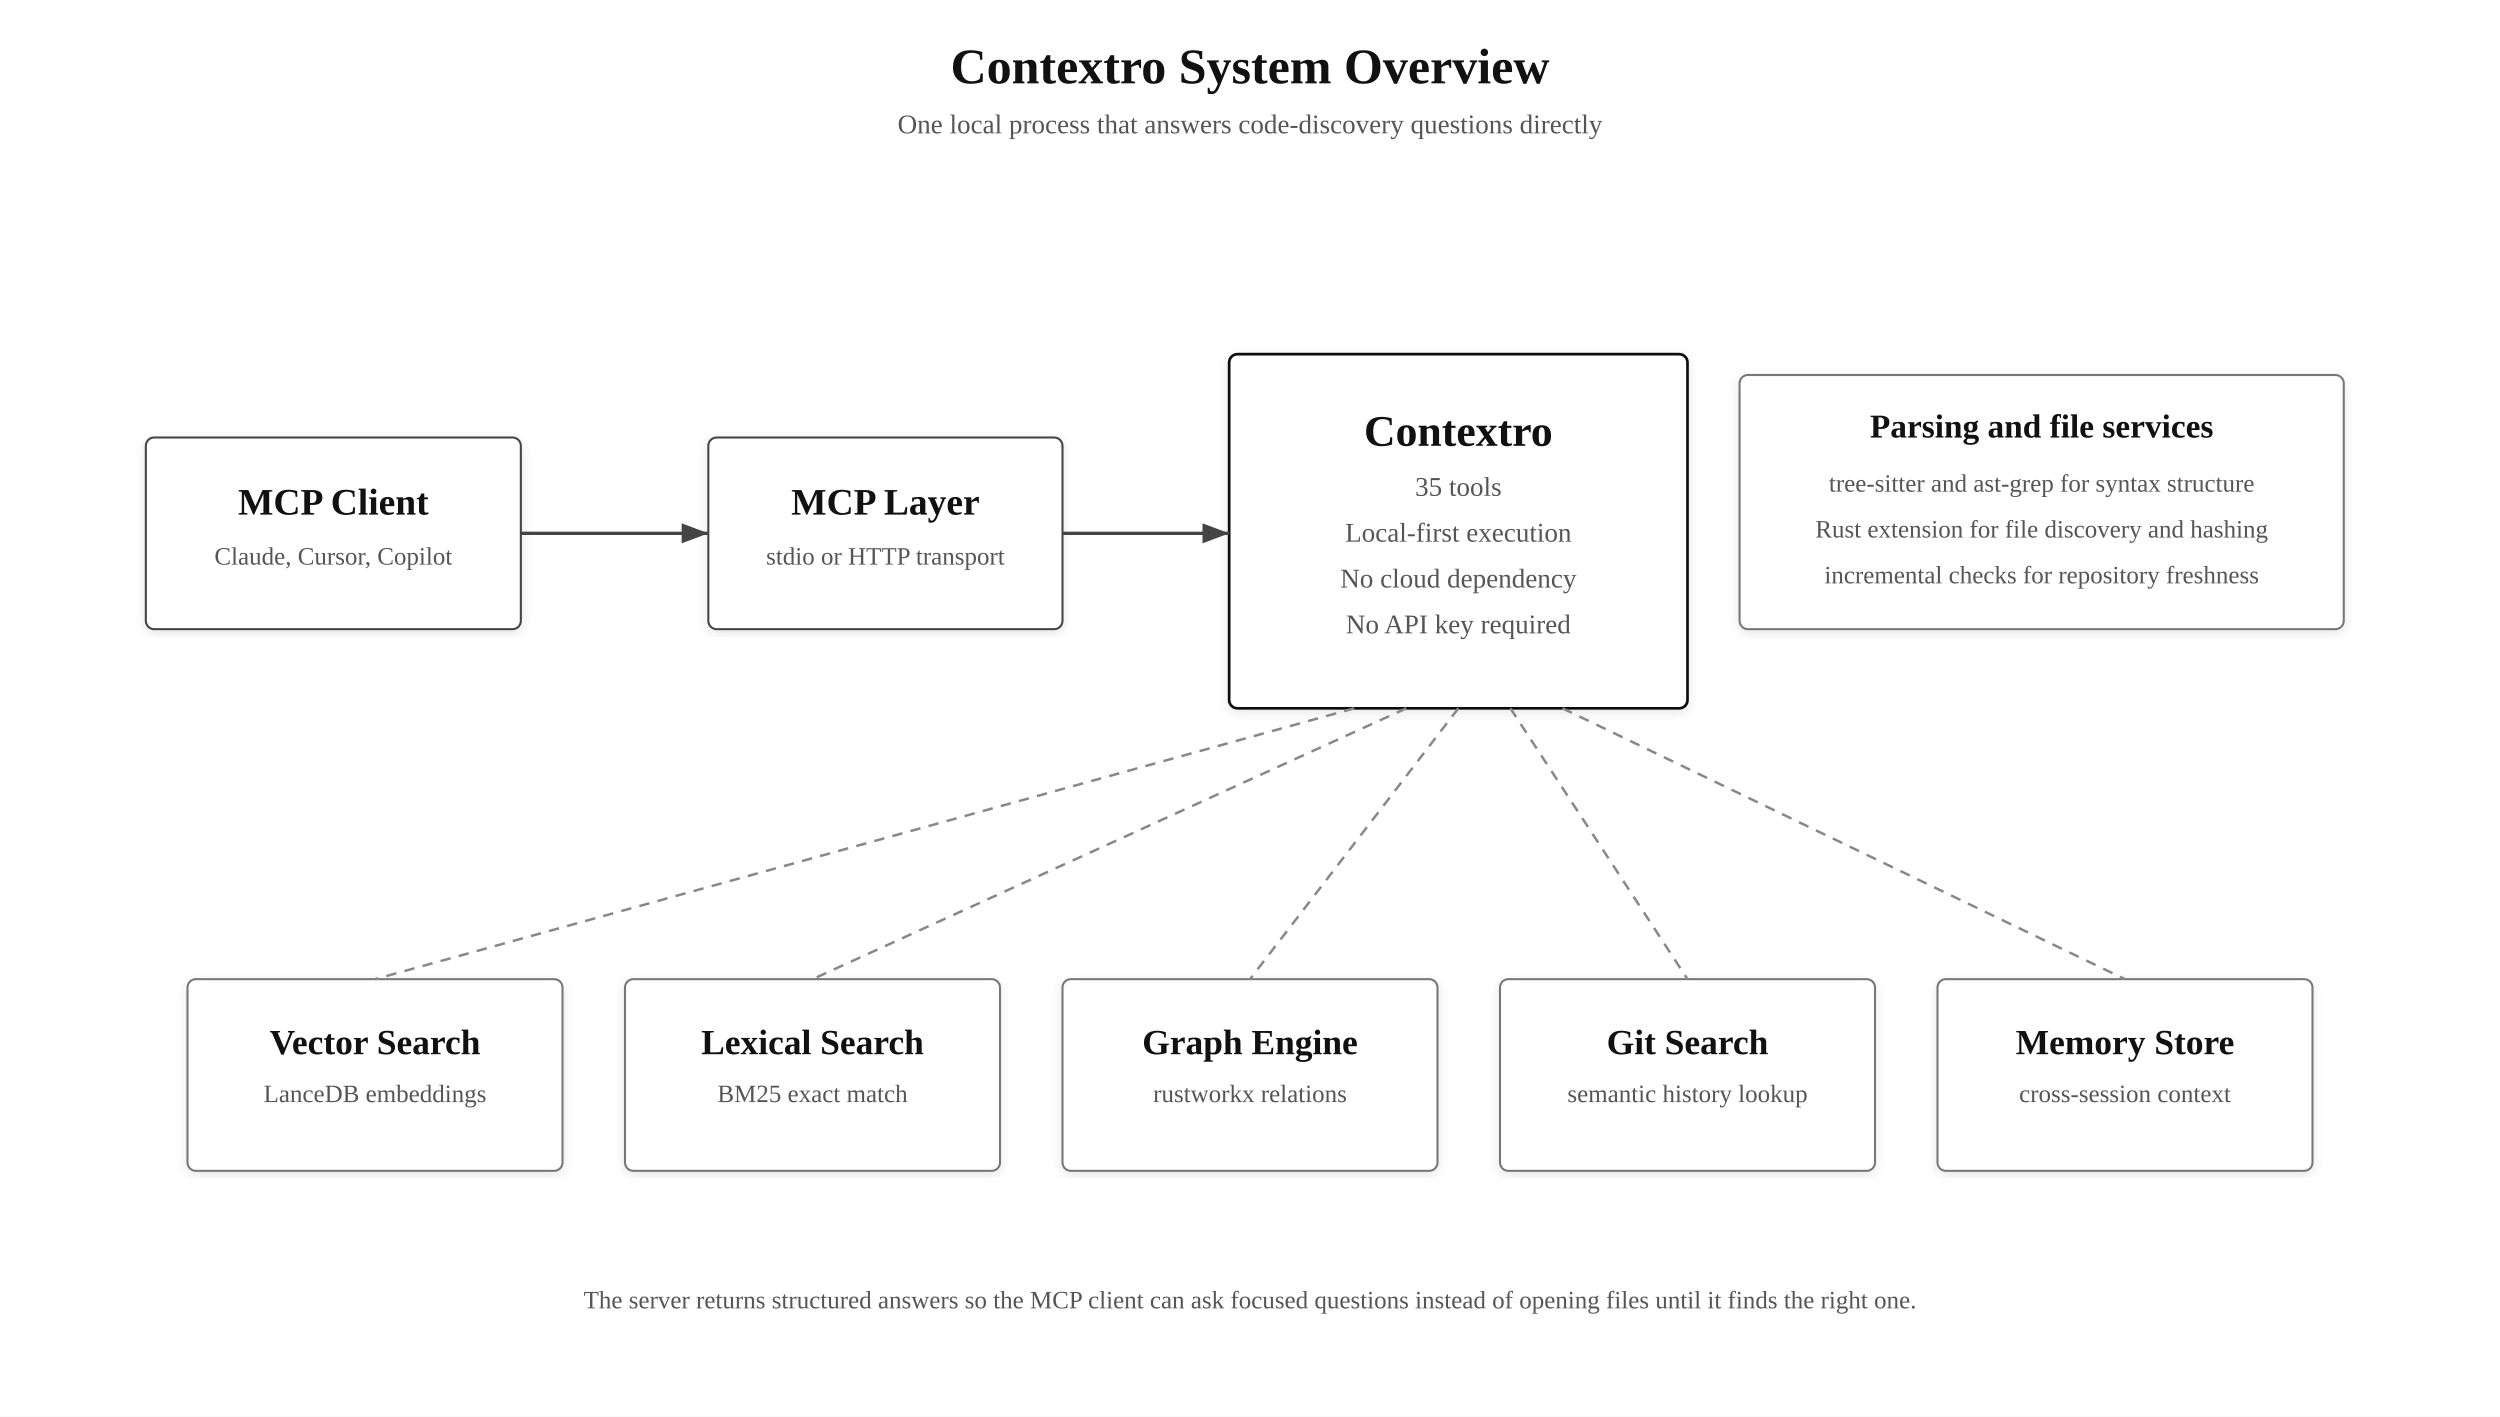
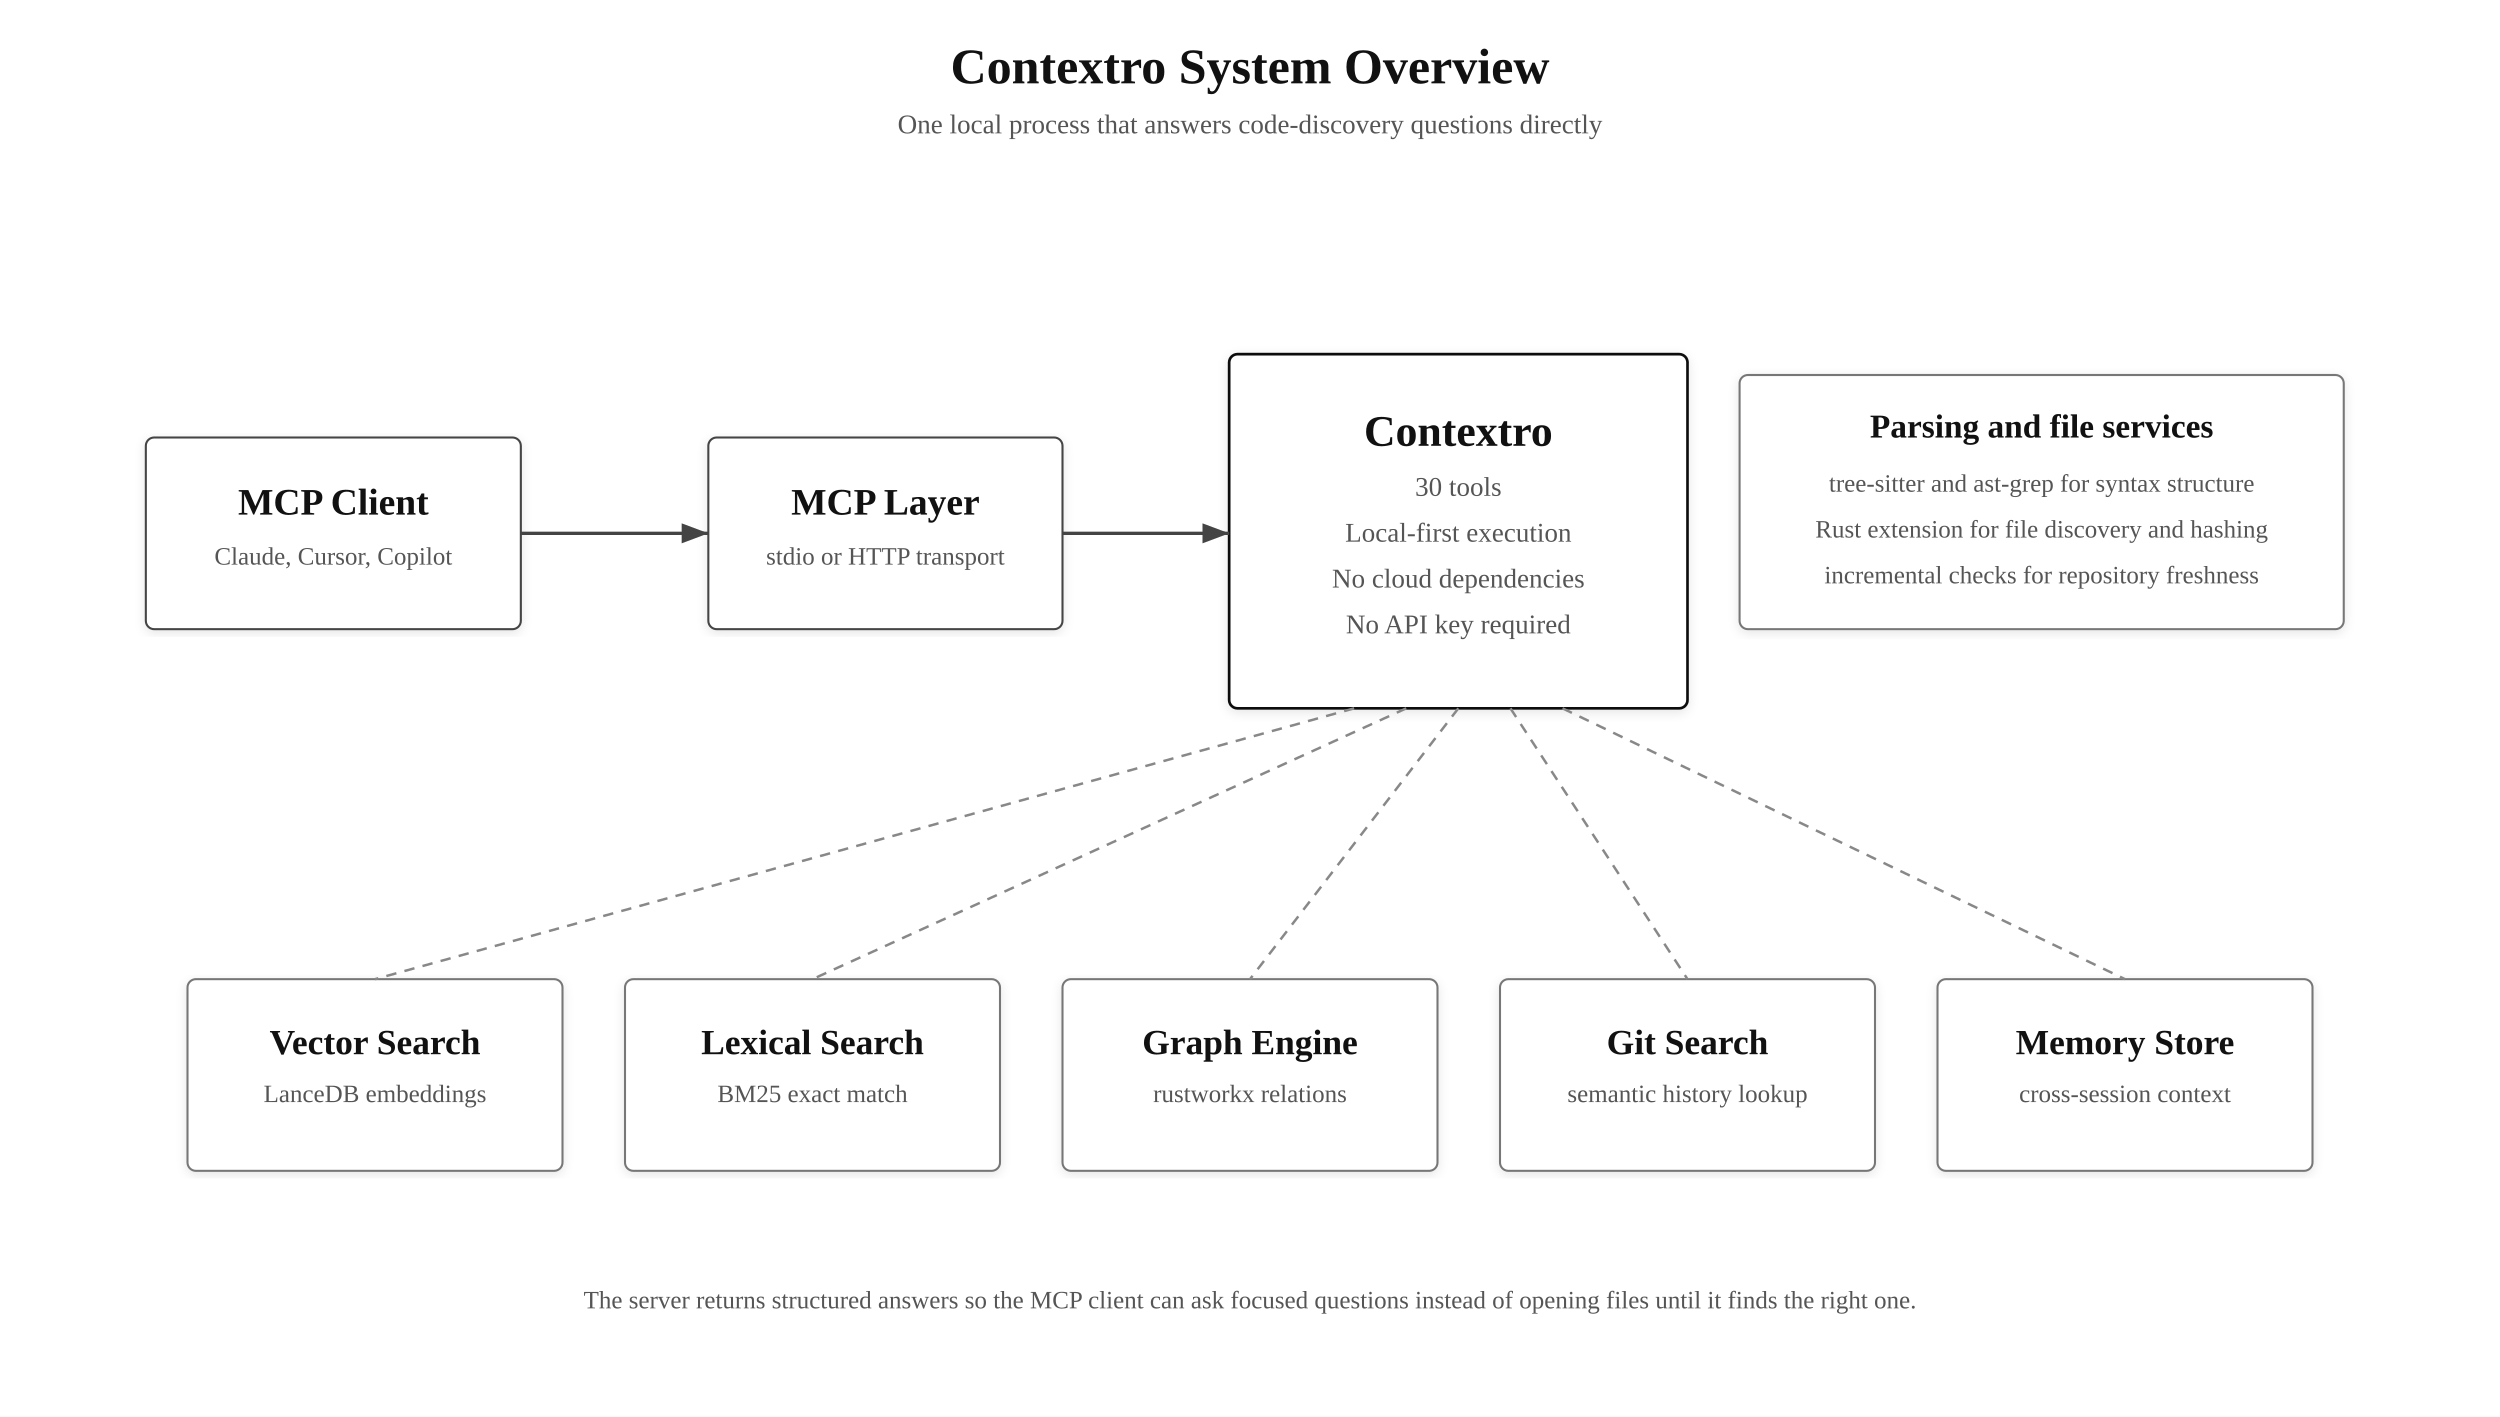
<svg xmlns="http://www.w3.org/2000/svg" viewBox="0 0 1200 680" font-family="Georgia, 'Times New Roman', serif">
  <defs>
    <filter id="shadow" x="-4%" y="-4%" width="108%" height="108%">
      <feDropShadow dx="0" dy="1.5" stdDeviation="2.5" flood-opacity="0.10" />
    </filter>
    <marker id="arrow" markerWidth="8" markerHeight="6" refX="8" refY="3" orient="auto">
      <polygon points="0 0, 8 3, 0 6" fill="#444444" />
    </marker>
  </defs>
  <rect width="1200" height="680" fill="#ffffff" />
  <text x="600" y="40" text-anchor="middle" font-size="24" font-weight="700" fill="#111111">Contextro System Overview</text>
  <text x="600" y="64" text-anchor="middle" font-size="13" fill="#555555">One local process that answers code-discovery questions directly</text>
  <rect x="70" y="210" width="180" height="92" rx="4" fill="#ffffff" stroke="#444444" filter="url(#shadow)" />
  <text x="160" y="247" text-anchor="middle" font-size="18" font-weight="700" fill="#111111">MCP Client</text>
  <text x="160" y="271" text-anchor="middle" font-size="12" fill="#555555">Claude, Cursor, Copilot</text>
  <rect x="340" y="210" width="170" height="92" rx="4" fill="#ffffff" stroke="#444444" filter="url(#shadow)" />
  <text x="425" y="247" text-anchor="middle" font-size="18" font-weight="700" fill="#111111">MCP Layer</text>
  <text x="425" y="271" text-anchor="middle" font-size="12" fill="#555555">stdio or HTTP transport</text>
  <rect x="590" y="170" width="220" height="170" rx="4" fill="#ffffff" stroke="#111111" stroke-width="1.3" filter="url(#shadow)" />
  <text x="700" y="214" text-anchor="middle" font-size="21" font-weight="700" fill="#111111">Contextro</text>
-   <text x="700" y="238" text-anchor="middle" font-size="13" fill="#555555">35 tools</text>
+   <text x="700" y="238" text-anchor="middle" font-size="13" fill="#555555">30 tools</text>
  <text x="700" y="260" text-anchor="middle" font-size="13" fill="#555555">Local-first execution</text>
-   <text x="700" y="282" text-anchor="middle" font-size="13" fill="#555555">No cloud dependency</text>
+   <text x="700" y="282" text-anchor="middle" font-size="13" fill="#555555">No cloud dependencies</text>
  <text x="700" y="304" text-anchor="middle" font-size="13" fill="#555555">No API key required</text>
  <line x1="250" y1="256" x2="340" y2="256" stroke="#444444" stroke-width="1.6" marker-end="url(#arrow)" />
  <line x1="510" y1="256" x2="590" y2="256" stroke="#444444" stroke-width="1.6" marker-end="url(#arrow)" />
  <rect x="90" y="470" width="180" height="92" rx="4" fill="#ffffff" stroke="#777777" filter="url(#shadow)" />
  <text x="180" y="506" text-anchor="middle" font-size="17" font-weight="700" fill="#111111">Vector Search</text>
  <text x="180" y="529" text-anchor="middle" font-size="12" fill="#555555">LanceDB embeddings</text>
  <rect x="300" y="470" width="180" height="92" rx="4" fill="#ffffff" stroke="#777777" filter="url(#shadow)" />
  <text x="390" y="506" text-anchor="middle" font-size="17" font-weight="700" fill="#111111">Lexical Search</text>
  <text x="390" y="529" text-anchor="middle" font-size="12" fill="#555555">BM25 exact match</text>
  <rect x="510" y="470" width="180" height="92" rx="4" fill="#ffffff" stroke="#777777" filter="url(#shadow)" />
  <text x="600" y="506" text-anchor="middle" font-size="17" font-weight="700" fill="#111111">Graph Engine</text>
  <text x="600" y="529" text-anchor="middle" font-size="12" fill="#555555">rustworkx relations</text>
  <rect x="720" y="470" width="180" height="92" rx="4" fill="#ffffff" stroke="#777777" filter="url(#shadow)" />
  <text x="810" y="506" text-anchor="middle" font-size="17" font-weight="700" fill="#111111">Git Search</text>
  <text x="810" y="529" text-anchor="middle" font-size="12" fill="#555555">semantic history lookup</text>
  <rect x="930" y="470" width="180" height="92" rx="4" fill="#ffffff" stroke="#777777" filter="url(#shadow)" />
  <text x="1020" y="506" text-anchor="middle" font-size="17" font-weight="700" fill="#111111">Memory Store</text>
  <text x="1020" y="529" text-anchor="middle" font-size="12" fill="#555555">cross-session context</text>
  <line x1="650" y1="340" x2="180" y2="470" stroke="#888888" stroke-width="1.2" stroke-dasharray="5,4" />
  <line x1="675" y1="340" x2="390" y2="470" stroke="#888888" stroke-width="1.2" stroke-dasharray="5,4" />
  <line x1="700" y1="340" x2="600" y2="470" stroke="#888888" stroke-width="1.2" stroke-dasharray="5,4" />
  <line x1="725" y1="340" x2="810" y2="470" stroke="#888888" stroke-width="1.2" stroke-dasharray="5,4" />
  <line x1="750" y1="340" x2="1020" y2="470" stroke="#888888" stroke-width="1.2" stroke-dasharray="5,4" />
  <rect x="835" y="180" width="290" height="122" rx="4" fill="#ffffff" stroke="#777777" filter="url(#shadow)" />
  <text x="980" y="210" text-anchor="middle" font-size="16" font-weight="700" fill="#111111">Parsing and file services</text>
  <text x="980" y="236" text-anchor="middle" font-size="12" fill="#555555">tree-sitter and ast-grep for syntax structure</text>
  <text x="980" y="258" text-anchor="middle" font-size="12" fill="#555555">Rust extension for file discovery and hashing</text>
  <text x="980" y="280" text-anchor="middle" font-size="12" fill="#555555">incremental checks for repository freshness</text>
  <text x="600" y="628" text-anchor="middle" font-size="12" fill="#555555">The server returns structured answers so the MCP client can ask focused questions instead of opening files until it finds the right one.</text>
</svg>
